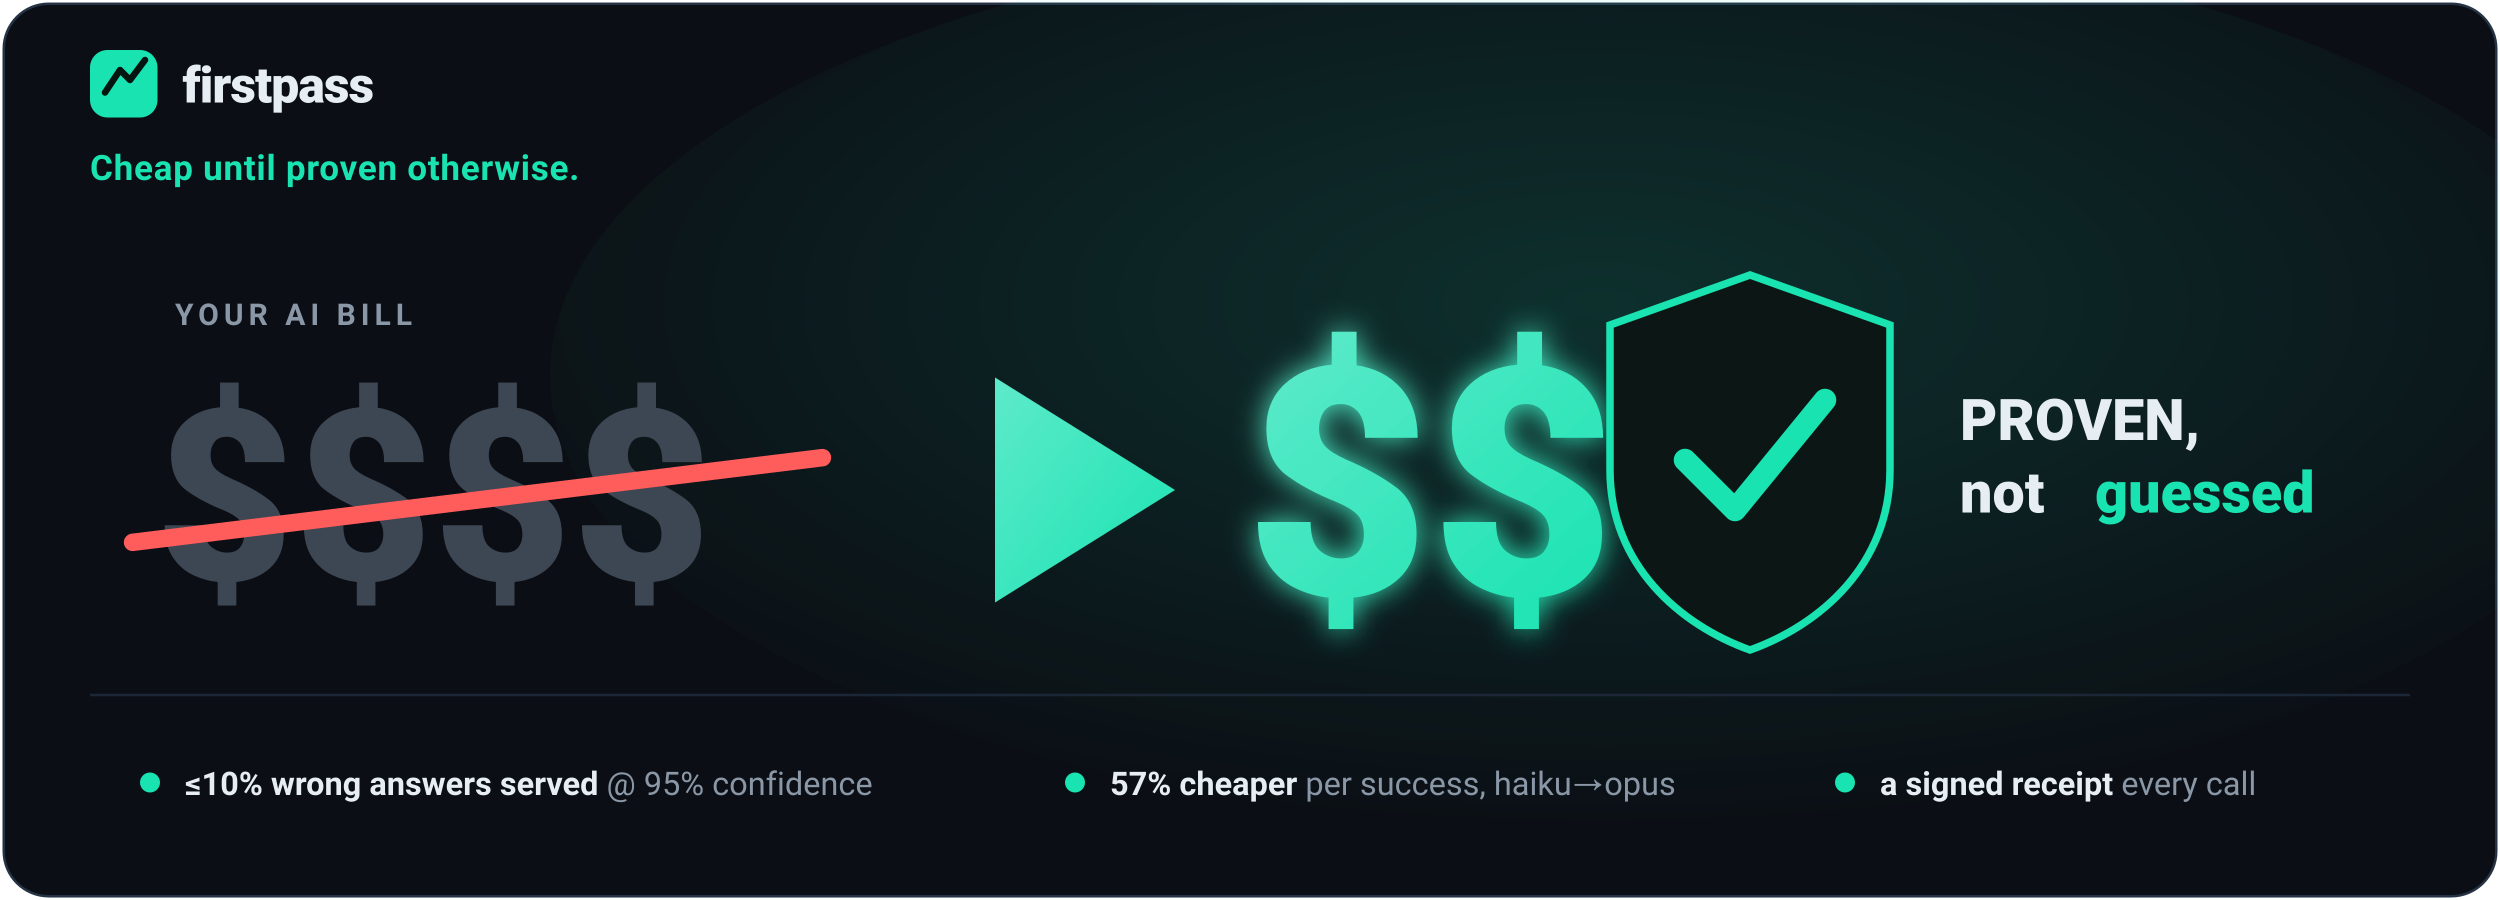
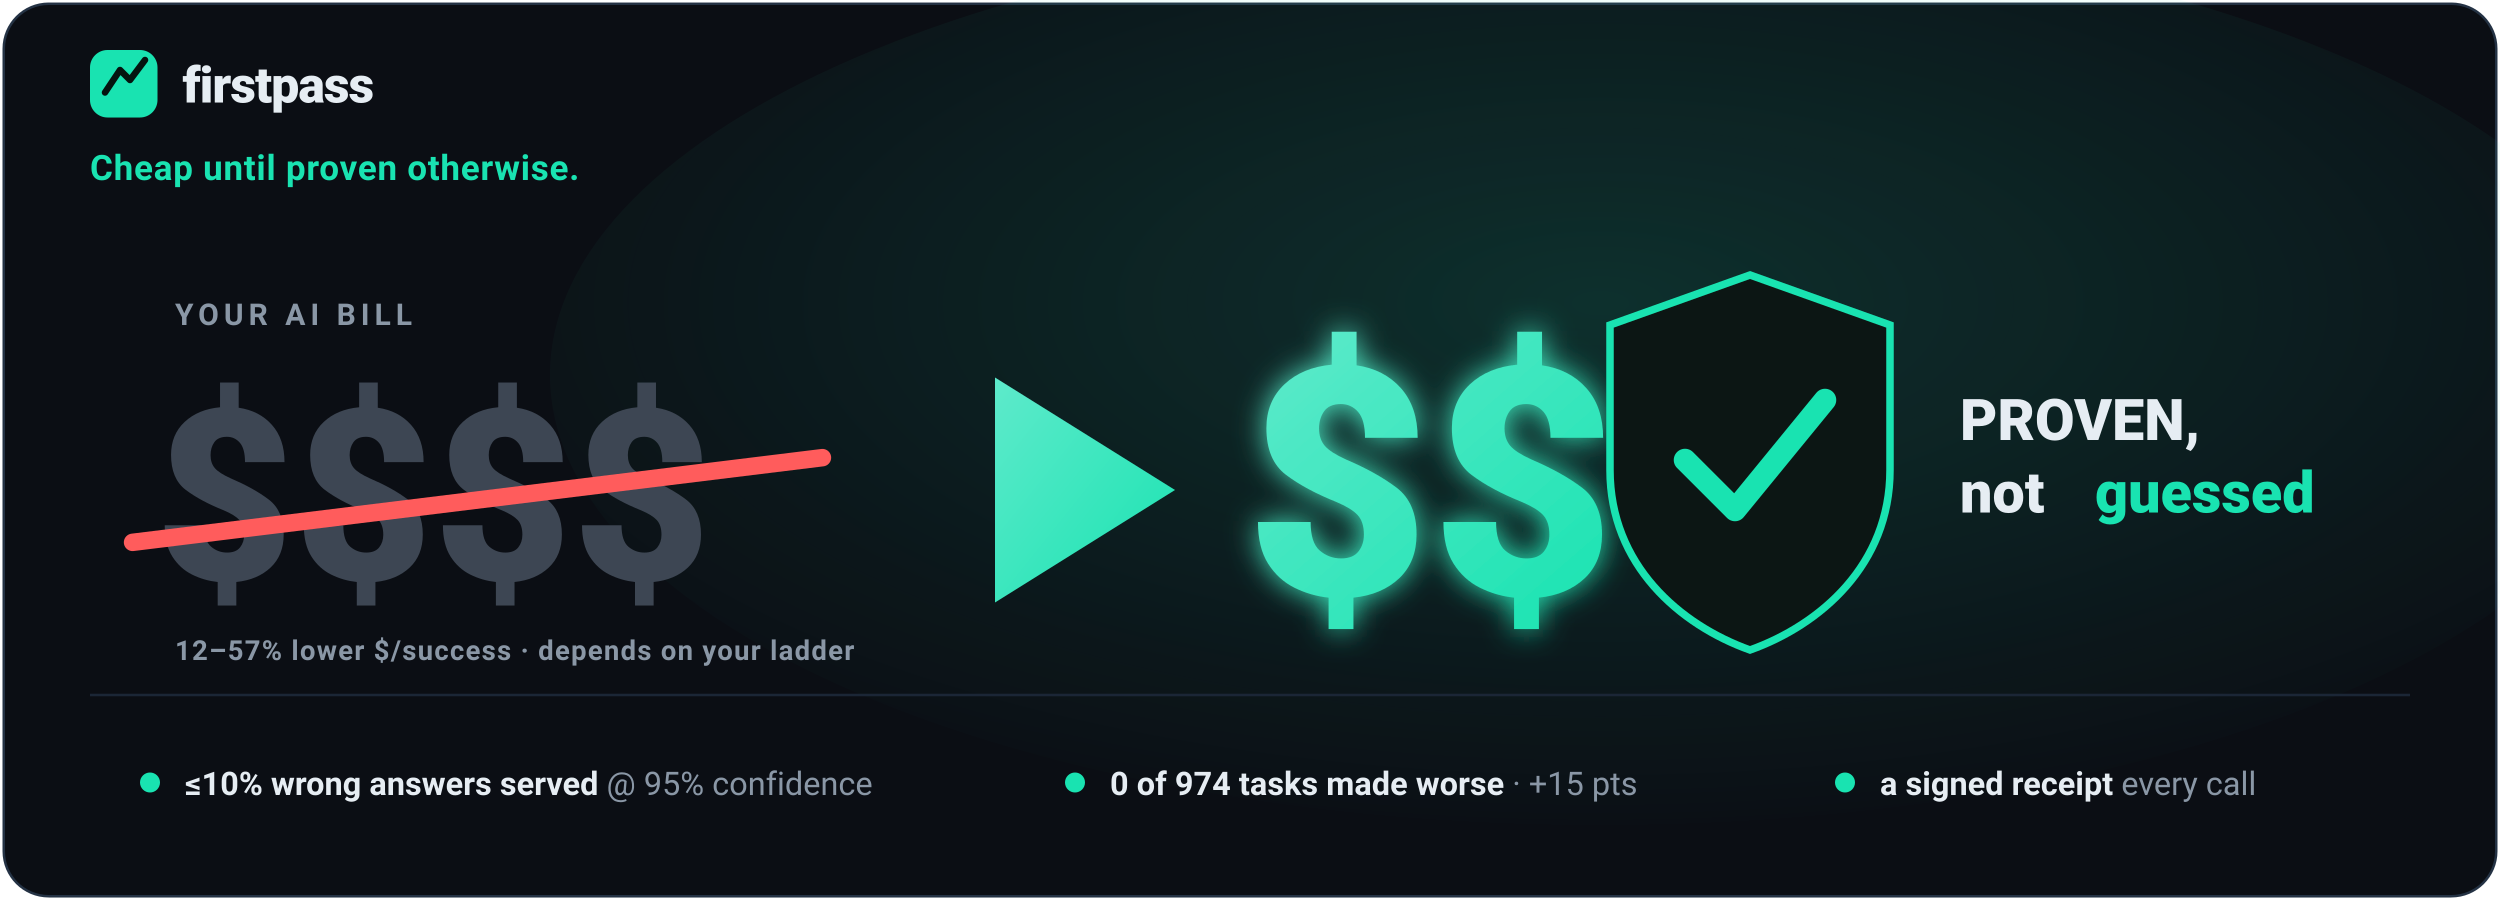
<svg xmlns="http://www.w3.org/2000/svg" viewBox="0 0 1000 360" role="img" preserveAspectRatio="xMidYMid meet" font-family="ui-sans-serif, -apple-system, BlinkMacSystemFont, Segoe UI, Roboto, Helvetica, Arial, sans-serif">
  <defs>
    <linearGradient id="h-mint" x1="0" y1="0" x2="1" y2="1">
      <stop offset="0" stop-color="#5EEACB" />
      <stop offset="1" stop-color="#19E3B1" />
    </linearGradient>
    <radialGradient id="h-haze" cx="0.5" cy="0.42" r="0.6">
      <stop offset="0" stop-color="#19E3B1" stop-opacity="0.16" />
      <stop offset="1" stop-color="#19E3B1" stop-opacity="0" />
    </radialGradient>
    <filter id="h-glow" x="-70%" y="-70%" width="240%" height="240%">
      <feGaussianBlur stdDeviation="6" result="b" />
      <feMerge>
        <feMergeNode in="b" />
        <feMergeNode in="SourceGraphic" />
      </feMerge>
    </filter>
    <marker id="h-arw" markerWidth="10" markerHeight="10" refX="6" refY="5" orient="auto">
      <path d="M0 0 L8 5 L0 10 Z" fill="url(#h-mint)" />
    </marker>
  </defs>
  <rect x="1.5" y="1.5" width="997" height="357" rx="18" fill="#0B0E14" stroke="#243244" />
  <ellipse cx="640" cy="150" rx="420" ry="180" fill="url(#h-haze)" />
  <g transform="translate(36,40)">
    <rect x="0" y="-20" width="27" height="27" rx="7" fill="#19E3B1" />
    <path d="M6 -3 L12 -12 L16 -8 L22 -16" fill="none" stroke="#04140f" stroke-width="2.6" stroke-linecap="round" stroke-linejoin="round" />
    <text x="37" y="1" font-size="20" font-weight="800" fill="#E6EDF3" letter-spacing="-.4">firstpass</text>
  </g>
  <text x="36" y="72" font-size="14" font-weight="600" fill="#19E3B1" letter-spacing="0.3">Cheap until proven otherwise.</text>
  <text x="70" y="130" font-size="12" font-weight="700" fill="#8A97A6" letter-spacing="2">YOUR AI BILL</text>
+   <text x="70" y="264" font-size="11" font-weight="600" fill="#8A97A6" letter-spacing="0.5">12–57% lower $/success · depends on your ladder</text>
  <text x="62" y="232" font-size="96" font-weight="900" fill="#3d4653">$$$$</text>
  <line x1="52" y1="200" x2="330" y2="200" stroke="#FF5C5C" stroke-width="7" stroke-linecap="round" transform="rotate(-7 191 200)" />
  <path d="M360 196 L452 196" stroke="url(#h-mint)" stroke-width="9" stroke-linecap="round" marker-end="url(#h-arw)" />
  <text x="498" y="238" font-size="128" font-weight="900" fill="url(#h-mint)" filter="url(#h-glow)">$$</text>
  <g transform="translate(636,110)">
    <path d="M64 0 L120 20 L120 78 C120 116 92 140 64 150 C36 140 8 116 8 78 L8 20 Z" fill="#0c1614" stroke="#19E3B1" stroke-width="3" />
    <path d="M38 74 L58 94 L94 50" fill="none" stroke="#19E3B1" stroke-width="9" stroke-linecap="round" stroke-linejoin="round" />
  </g>
  <text x="784" y="176" font-size="23" font-weight="900" fill="#E6EDF3">PROVEN,</text>
  <text x="784" y="205" font-size="23" font-weight="900" fill="#E6EDF3">not</text>
  <text x="838" y="205" font-size="23" font-weight="900" fill="#19E3B1">guessed</text>
  <line x1="36" y1="278" x2="964" y2="278" stroke="#1B2636" />
  <g font-size="13" font-weight="600">
    <circle cx="60" cy="313" r="4" fill="#19E3B1" />
    <text x="74" y="318" fill="#E6EDF3">≤10% wrong answers served <tspan fill="#8A97A6" font-weight="400">@ 95% confidence</tspan>
    </text>
    <circle cx="430" cy="313" r="4" fill="#19E3B1" />
-     <text x="444" y="318" fill="#E6EDF3">57% cheaper <tspan fill="#8A97A6" font-weight="400">per success, haiku→opus</tspan>
+     <text x="444" y="318" fill="#E6EDF3">0 of 974 tasks made worse <tspan fill="#8A97A6" font-weight="400">· +15 pts</tspan>
    </text>
    <circle cx="738" cy="313" r="4" fill="#19E3B1" />
    <text x="752" y="318" fill="#E6EDF3">a signed receipt <tspan fill="#8A97A6" font-weight="400">every call</tspan>
    </text>
  </g>
</svg>
